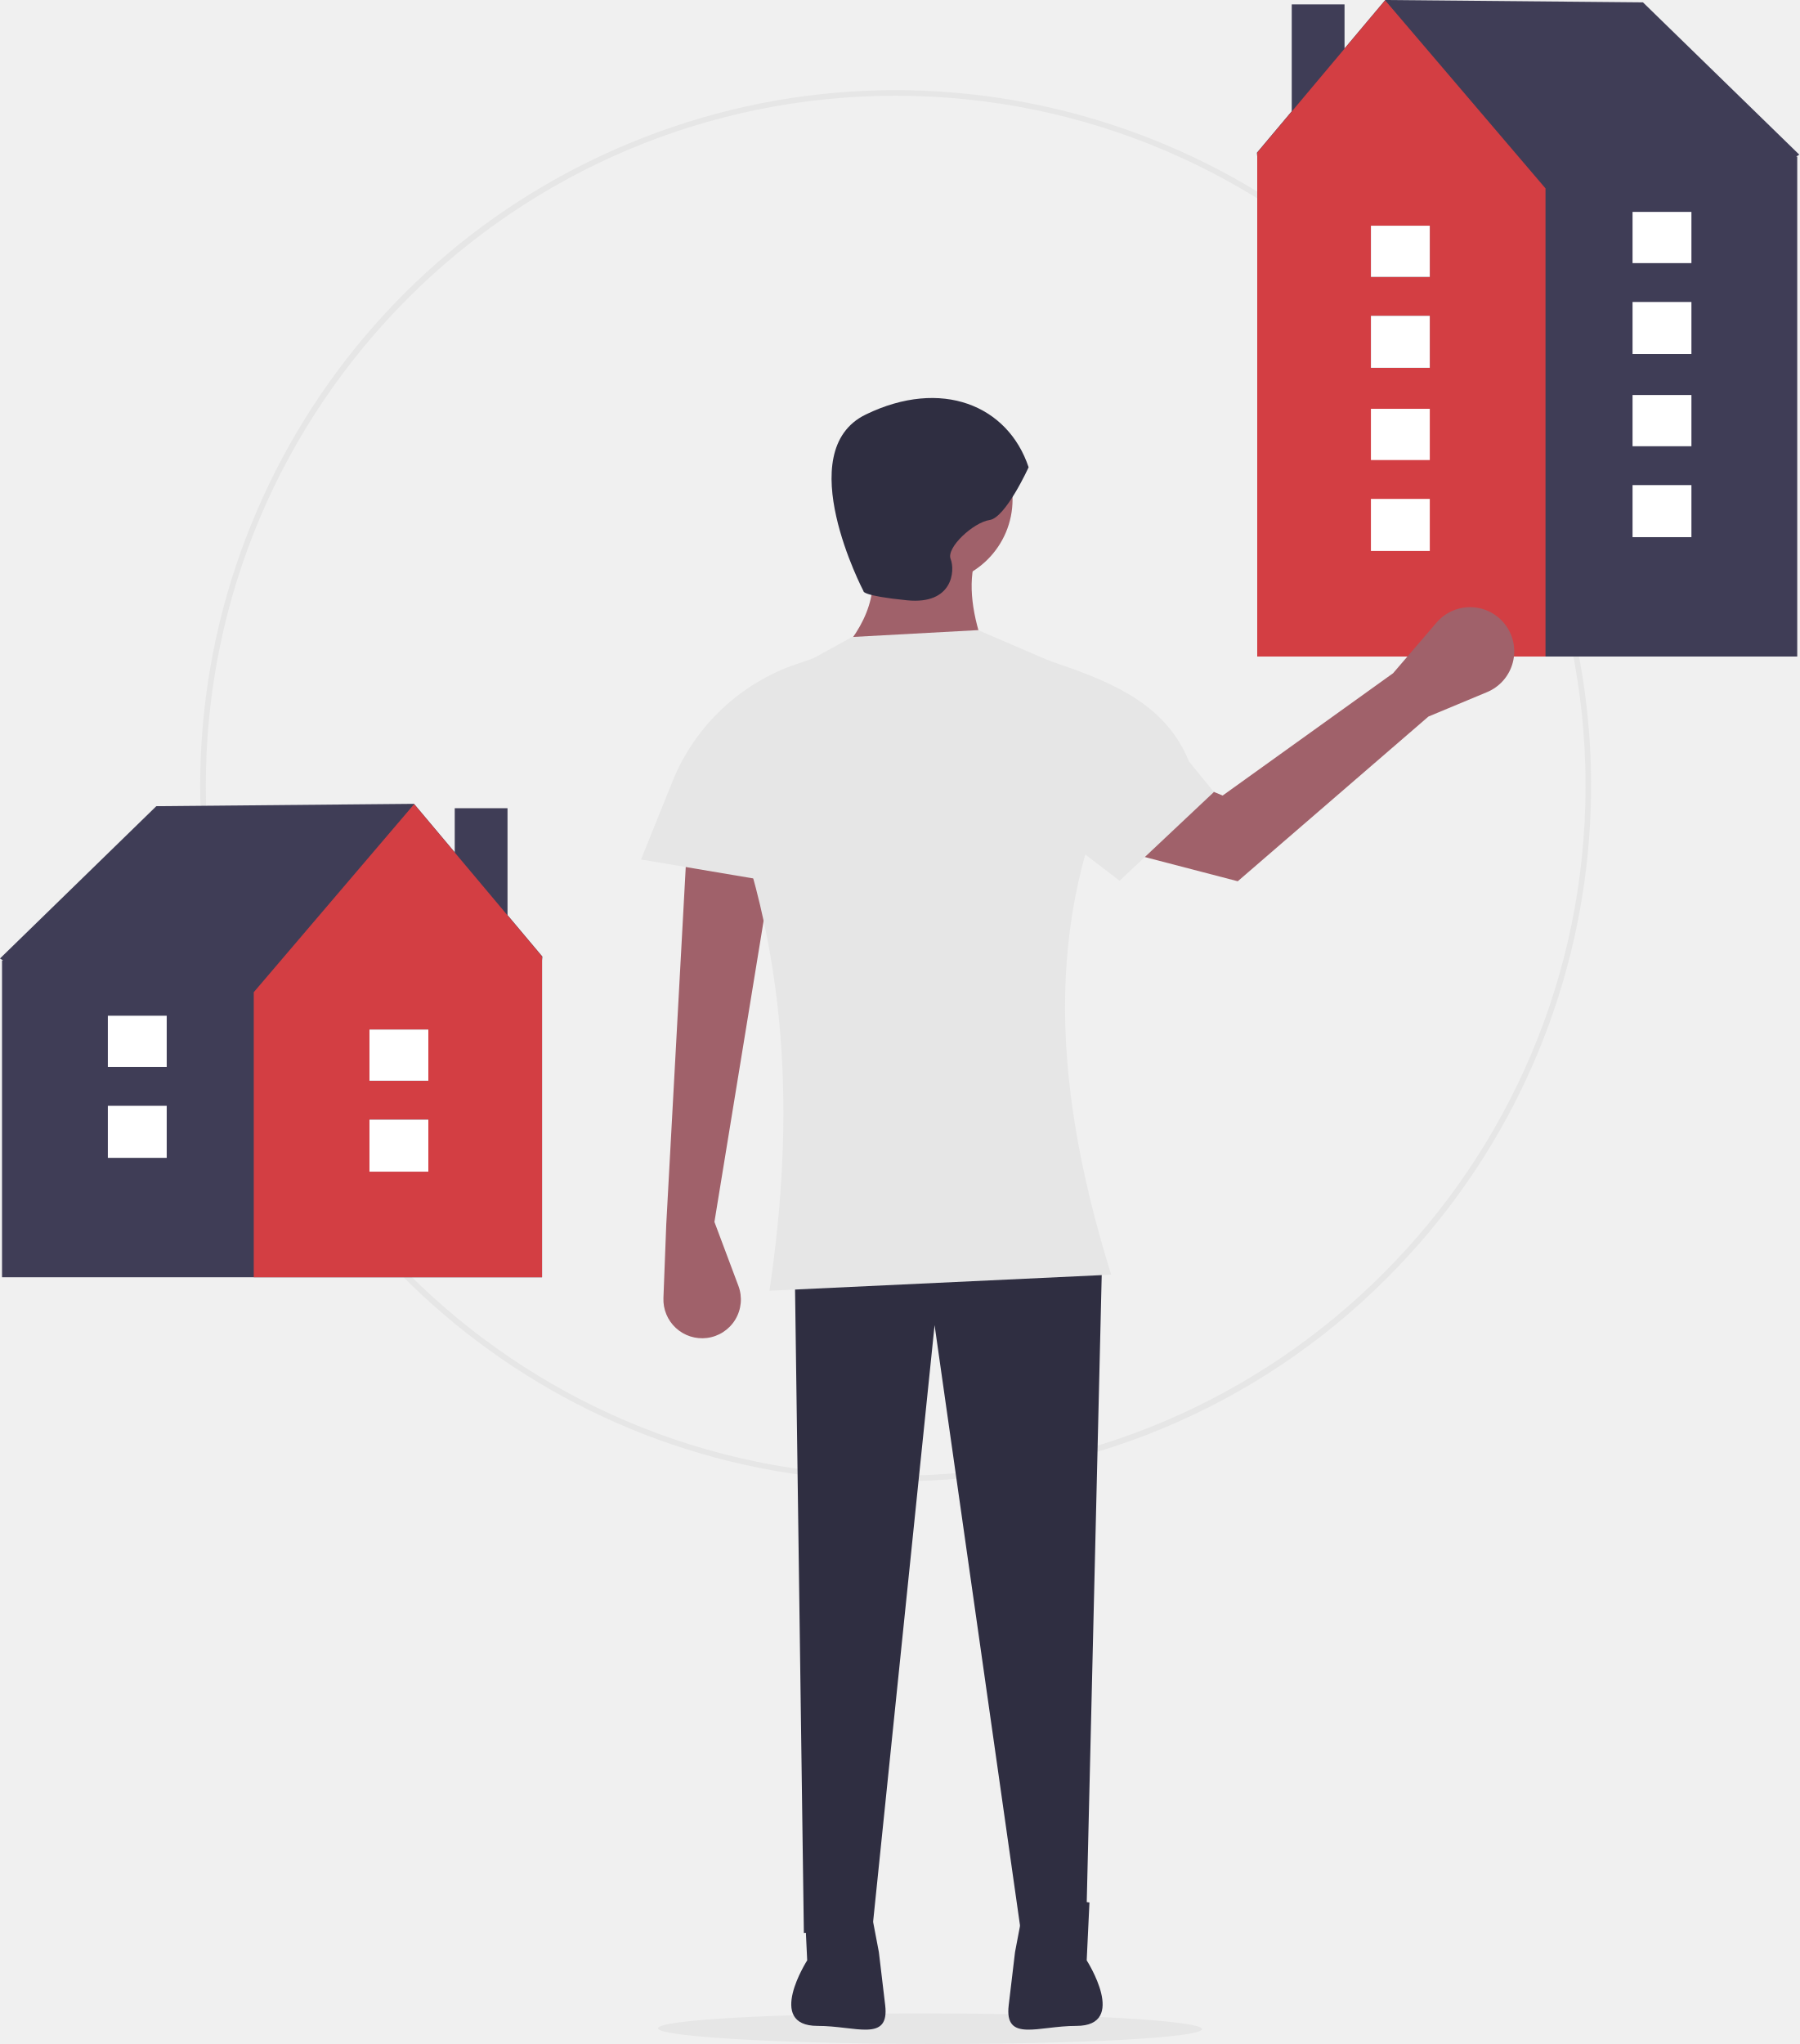
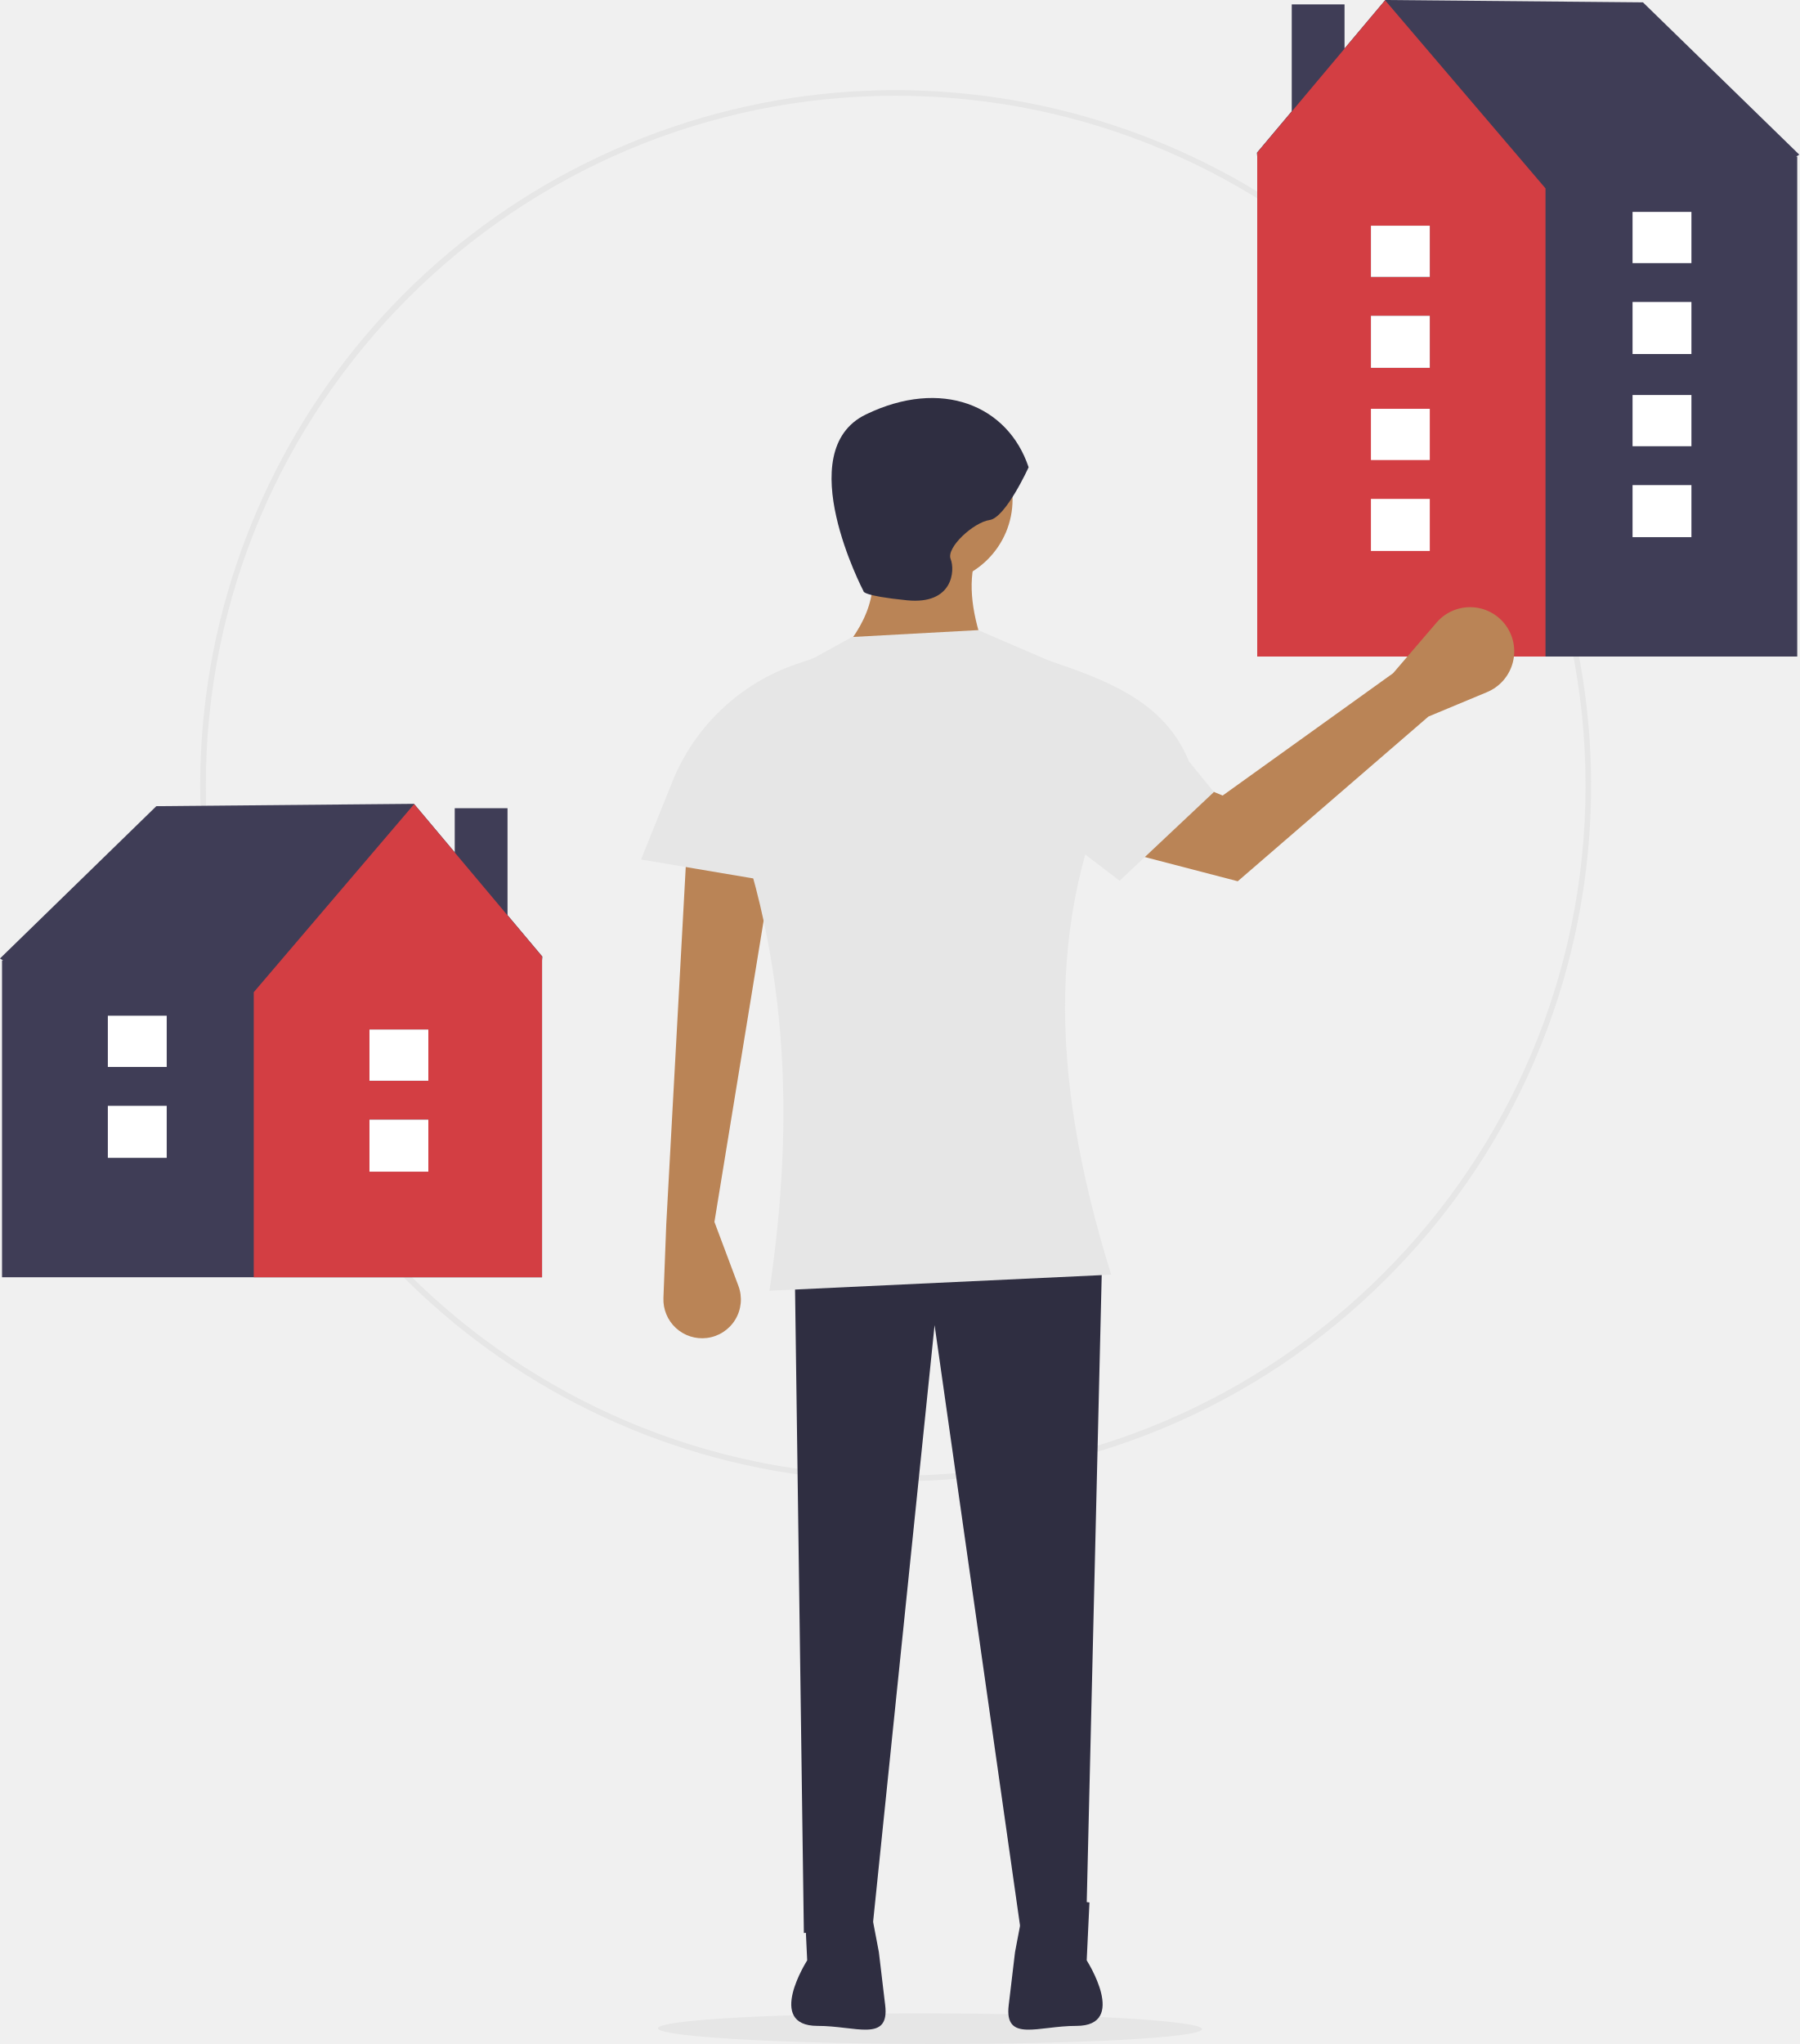
<svg xmlns="http://www.w3.org/2000/svg" id="efec5e00-3a03-4cc7-a116-3276bdc4c472" data-name="Layer 1" width="648.601" height="736.677" viewBox="0 0 648.601 736.677">
  <ellipse cx="610.961" cy="812.823" rx="5.513" ry="98.066" transform="translate(-478.5417 1340.817) rotate(-89.90804)" fill="#e6e6e6" />
  <path d="M598.576,615.545a250.685,250.685,0,1,1,177.26-73.424A249.045,249.045,0,0,1,598.576,615.545Zm0-499.369c-137.125,0-248.684,111.559-248.684,248.684S461.451,613.545,598.576,613.545c137.125,0,248.684-111.56,248.684-248.685S735.7,116.176,598.576,116.176Z" transform="translate(-275.6997 -81.66159)" fill="#e6e6e6" />
  <rect x="163.923" y="291.289" width="19.027" height="65.862" fill="#3f3d56" />
  <polygon points="195.515 344.761 149.239 289.708 56.349 290.557 0 345.442 1.139 346.174 0.732 346.174 0.732 460.334 195.39 460.334 195.39 346.174 195.515 344.761" fill="#3f3d56" />
  <polygon points="149.287 289.825 91.475 357.603 91.475 460.334 195.39 460.334 195.39 344.71 149.287 289.825" fill="#d33e43" />
  <rect x="133.187" y="403.523" width="21.222" height="18.758" fill="#3f3d56" />
  <rect x="133.187" y="371.055" width="21.222" height="18.46" fill="#3f3d56" />
  <rect x="133.187" y="403.523" width="21.222" height="18.758" fill="#fff" />
  <rect x="133.187" y="371.055" width="21.222" height="18.46" fill="#fff" />
  <rect x="38.875" y="398.545" width="21.222" height="18.758" fill="#3f3d56" />
  <rect x="38.875" y="366.077" width="21.222" height="18.46" fill="#3f3d56" />
  <rect x="38.875" y="398.545" width="21.222" height="18.758" fill="#fff" />
  <rect x="38.875" y="366.077" width="21.222" height="18.46" fill="#fff" />
  <rect x="465.651" y="1.581" width="19.027" height="65.862" fill="#3f3d56" />
  <polygon points="453.211 56.466 453.211 236.624 647.869 236.624 647.869 56.466 647.462 56.466 648.601 55.734 592.252 0.849 499.362 0 453.086 55.053 453.211 56.466" fill="#3f3d56" />
  <polygon points="453.211 55.002 453.211 236.624 557.126 236.624 557.126 67.896 499.314 0.117 453.211 55.002" fill="#d33e43" />
  <rect x="494.191" y="113.815" width="21.222" height="18.758" fill="#3f3d56" />
  <rect x="494.191" y="81.347" width="21.222" height="18.46" fill="#3f3d56" />
  <rect x="494.191" y="113.815" width="21.222" height="18.758" fill="#fff" />
  <rect x="494.191" y="81.347" width="21.222" height="18.46" fill="#fff" />
  <rect x="588.504" y="108.837" width="21.222" height="18.758" fill="#3f3d56" />
  <rect x="588.504" y="76.37" width="21.222" height="18.46" fill="#3f3d56" />
  <rect x="588.504" y="108.837" width="21.222" height="18.758" fill="#fff" />
  <rect x="588.504" y="76.37" width="21.222" height="18.46" fill="#fff" />
  <rect x="494.191" y="179.812" width="21.222" height="18.758" fill="#fff" />
  <rect x="494.191" y="147.344" width="21.222" height="18.46" fill="#fff" />
  <rect x="588.504" y="174.835" width="21.222" height="18.758" fill="#fff" />
  <rect x="588.504" y="142.367" width="21.222" height="18.46" fill="#fff" />
-   <circle cx="334.42" cy="179.978" r="30.588" fill="#a0616a" />
-   <path d="M578.705,317.029l52.082-.827c-4.48-12.344-6.421-23.902-3.307-33.895l-39.682-4.134Q595.841,297.601,578.705,317.029Z" transform="translate(-275.6997 -81.66159)" fill="#a0616a" />
-   <path d="M533.236,522.052l8.649,23.063a13.966,13.966,0,0,1-11.386,18.767h0a13.966,13.966,0,0,1-15.646-14.4l1.023-26.604,7.44-136.406,30.588,9.094Z" transform="translate(-275.6997 -81.66159)" fill="#a0616a" />
+   <circle cx="334.42" cy="179.978" r="30.588" fill="#ba8456" />
+   <path d="M578.705,317.029l52.082-.827c-4.48-12.344-6.421-23.902-3.307-33.895l-39.682-4.134Q595.841,297.601,578.705,317.029Z" transform="translate(-275.6997 -81.66159)" fill="#ba8456" />
+   <path d="M533.236,522.052l8.649,23.063a13.966,13.966,0,0,1-11.386,18.767h0a13.966,13.966,0,0,1-15.646-14.4l1.023-26.604,7.44-136.406,30.588,9.094Z" transform="translate(-275.6997 -81.66159)" fill="#ba8456" />
  <polygon points="289.778 696.669 314.579 694.189 336.9 477.592 368.315 698.323 391.463 697.496 397.25 455.271 286.471 455.271 289.778 696.669" fill="#2f2e41" />
  <path d="M646.495,250.066s-8.267,18.188-14.054,19.014-15.707,9.92-14.054,14.054.827,16.534-15.707,14.881-15.707-3.307-15.707-3.307-26.455-50.429.827-63.656S639.054,227.745,646.495,250.066Z" transform="translate(-275.6997 -81.66159)" fill="#2f2e41" />
  <path d="M668.427,767.325l-.994,20.867s15.145,23.621-3.735,23.621c-.189,0,.186.001,0,0-13.653-.043-25.993,6.101-24.379-7.456l2.279-19.145,3.975-20.867Z" transform="translate(-275.6997 -81.66159)" fill="#2f2e41" />
  <path d="M565.684,767.325l.994,20.867s-15.145,23.621,3.735,23.621c.189,0-.186.001,0,0,13.653-.043,25.993,6.101,24.379-7.456l-2.279-19.145-3.975-20.867Z" transform="translate(-275.6997 -81.66159)" fill="#2f2e41" />
  <path d="M553.077,546.853l123.179-5.787c-22.973-73.72-23.143-134.041,5.787-189.586a29.74,29.74,0,0,0-17.974-27.314l-35.762-15.405L582.838,311.242,552.836,327.743A35.715,35.715,0,0,0,534.379,360.863C560.646,423.566,562.146,485.396,553.077,546.853Z" transform="translate(-275.6997 -81.66159)" fill="#e6e6e6" />
  <path d="M575.398,403.006l-68.617-11.574,11.305-28.067a73.963,73.963,0,0,1,44.772-42.384l6.753-2.299Z" transform="translate(-275.6997 -81.66159)" fill="#e6e6e6" />
-   <path d="M790.634,339.906l21.122-8.801a15.919,15.919,0,0,0,7.345-23.183l0,0a15.919,15.919,0,0,0-25.546-1.881l-15.673,18.257-61.435,44.085-41.763-17.336-4.975,34.639,52.176,13.589Z" transform="translate(-275.6997 -81.66159)" fill="#a0616a" />
+   <path d="M790.634,339.906l21.122-8.801a15.919,15.919,0,0,0,7.345-23.183l0,0a15.919,15.919,0,0,0-25.546-1.881l-15.673,18.257-61.435,44.085-41.763-17.336-4.975,34.639,52.176,13.589Z" transform="translate(-275.6997 -81.66159)" fill="#ba8456" />
  <path d="M679.3,399.103l34-32-9-11c-8.044-19.971-26.538-28.184-46.919-35.122l-6.753-2.299-5.328,54.421Z" transform="translate(-275.6997 -81.66159)" fill="#e6e6e6" />
</svg>
